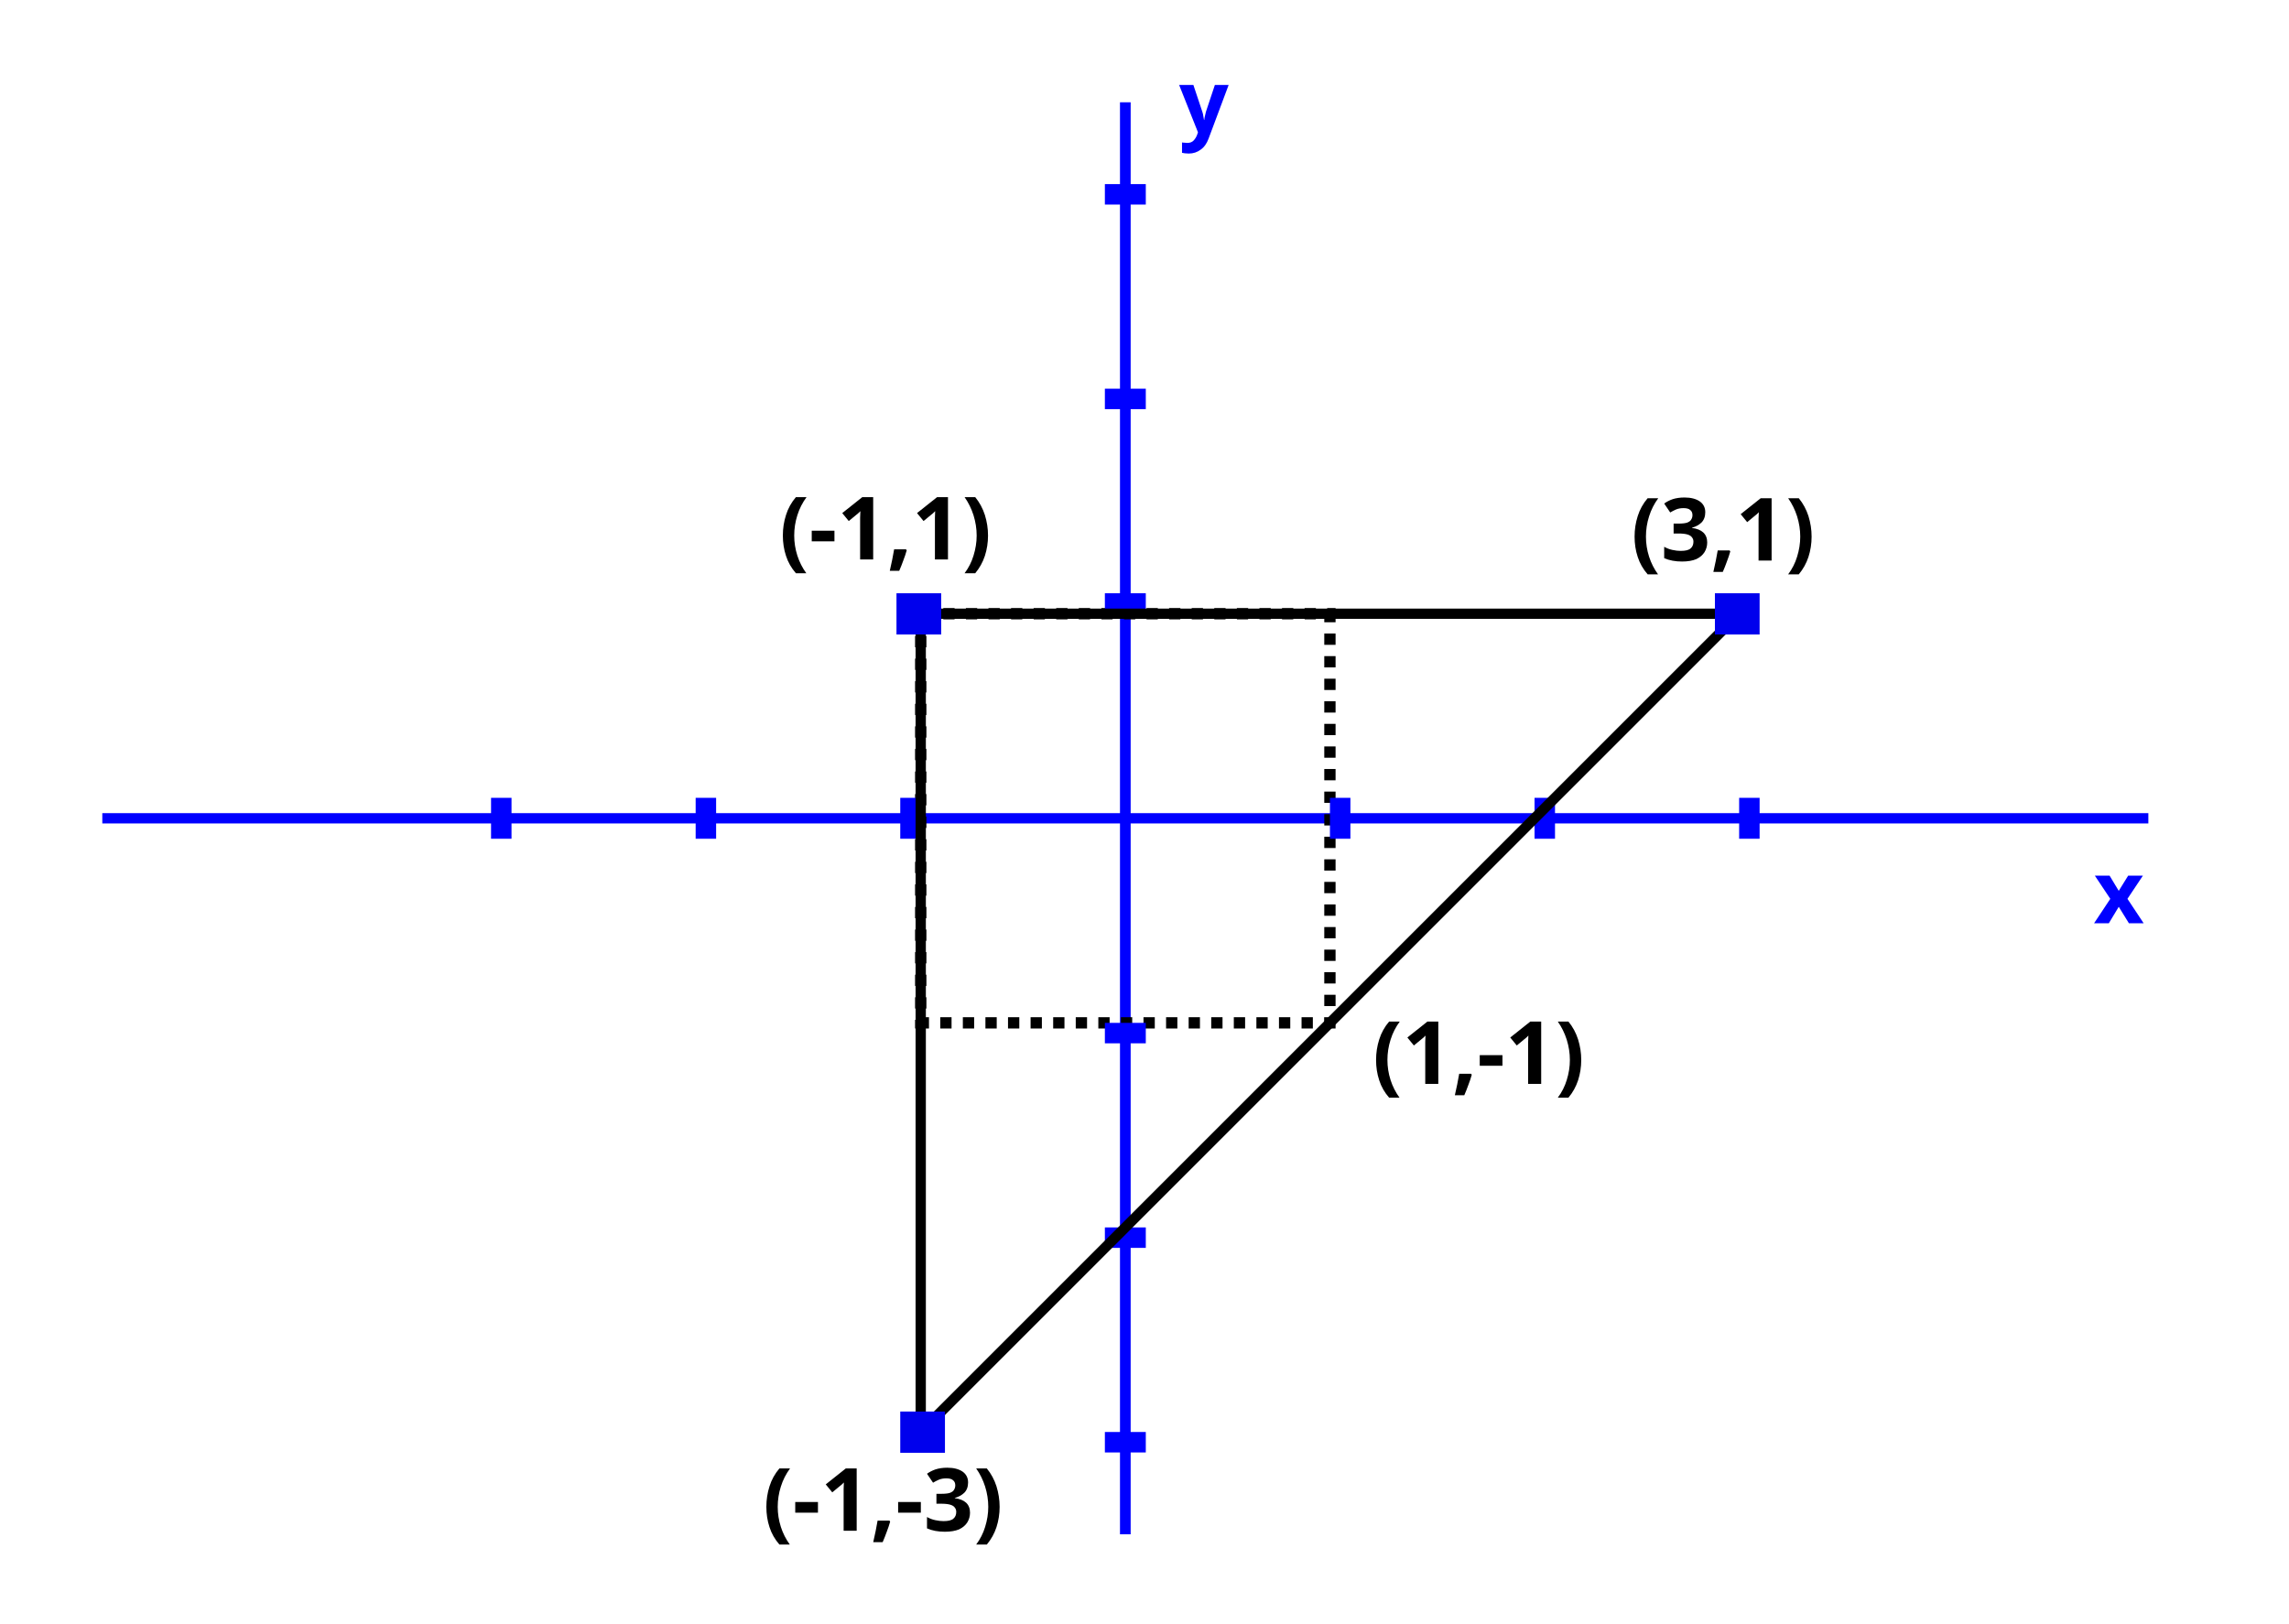
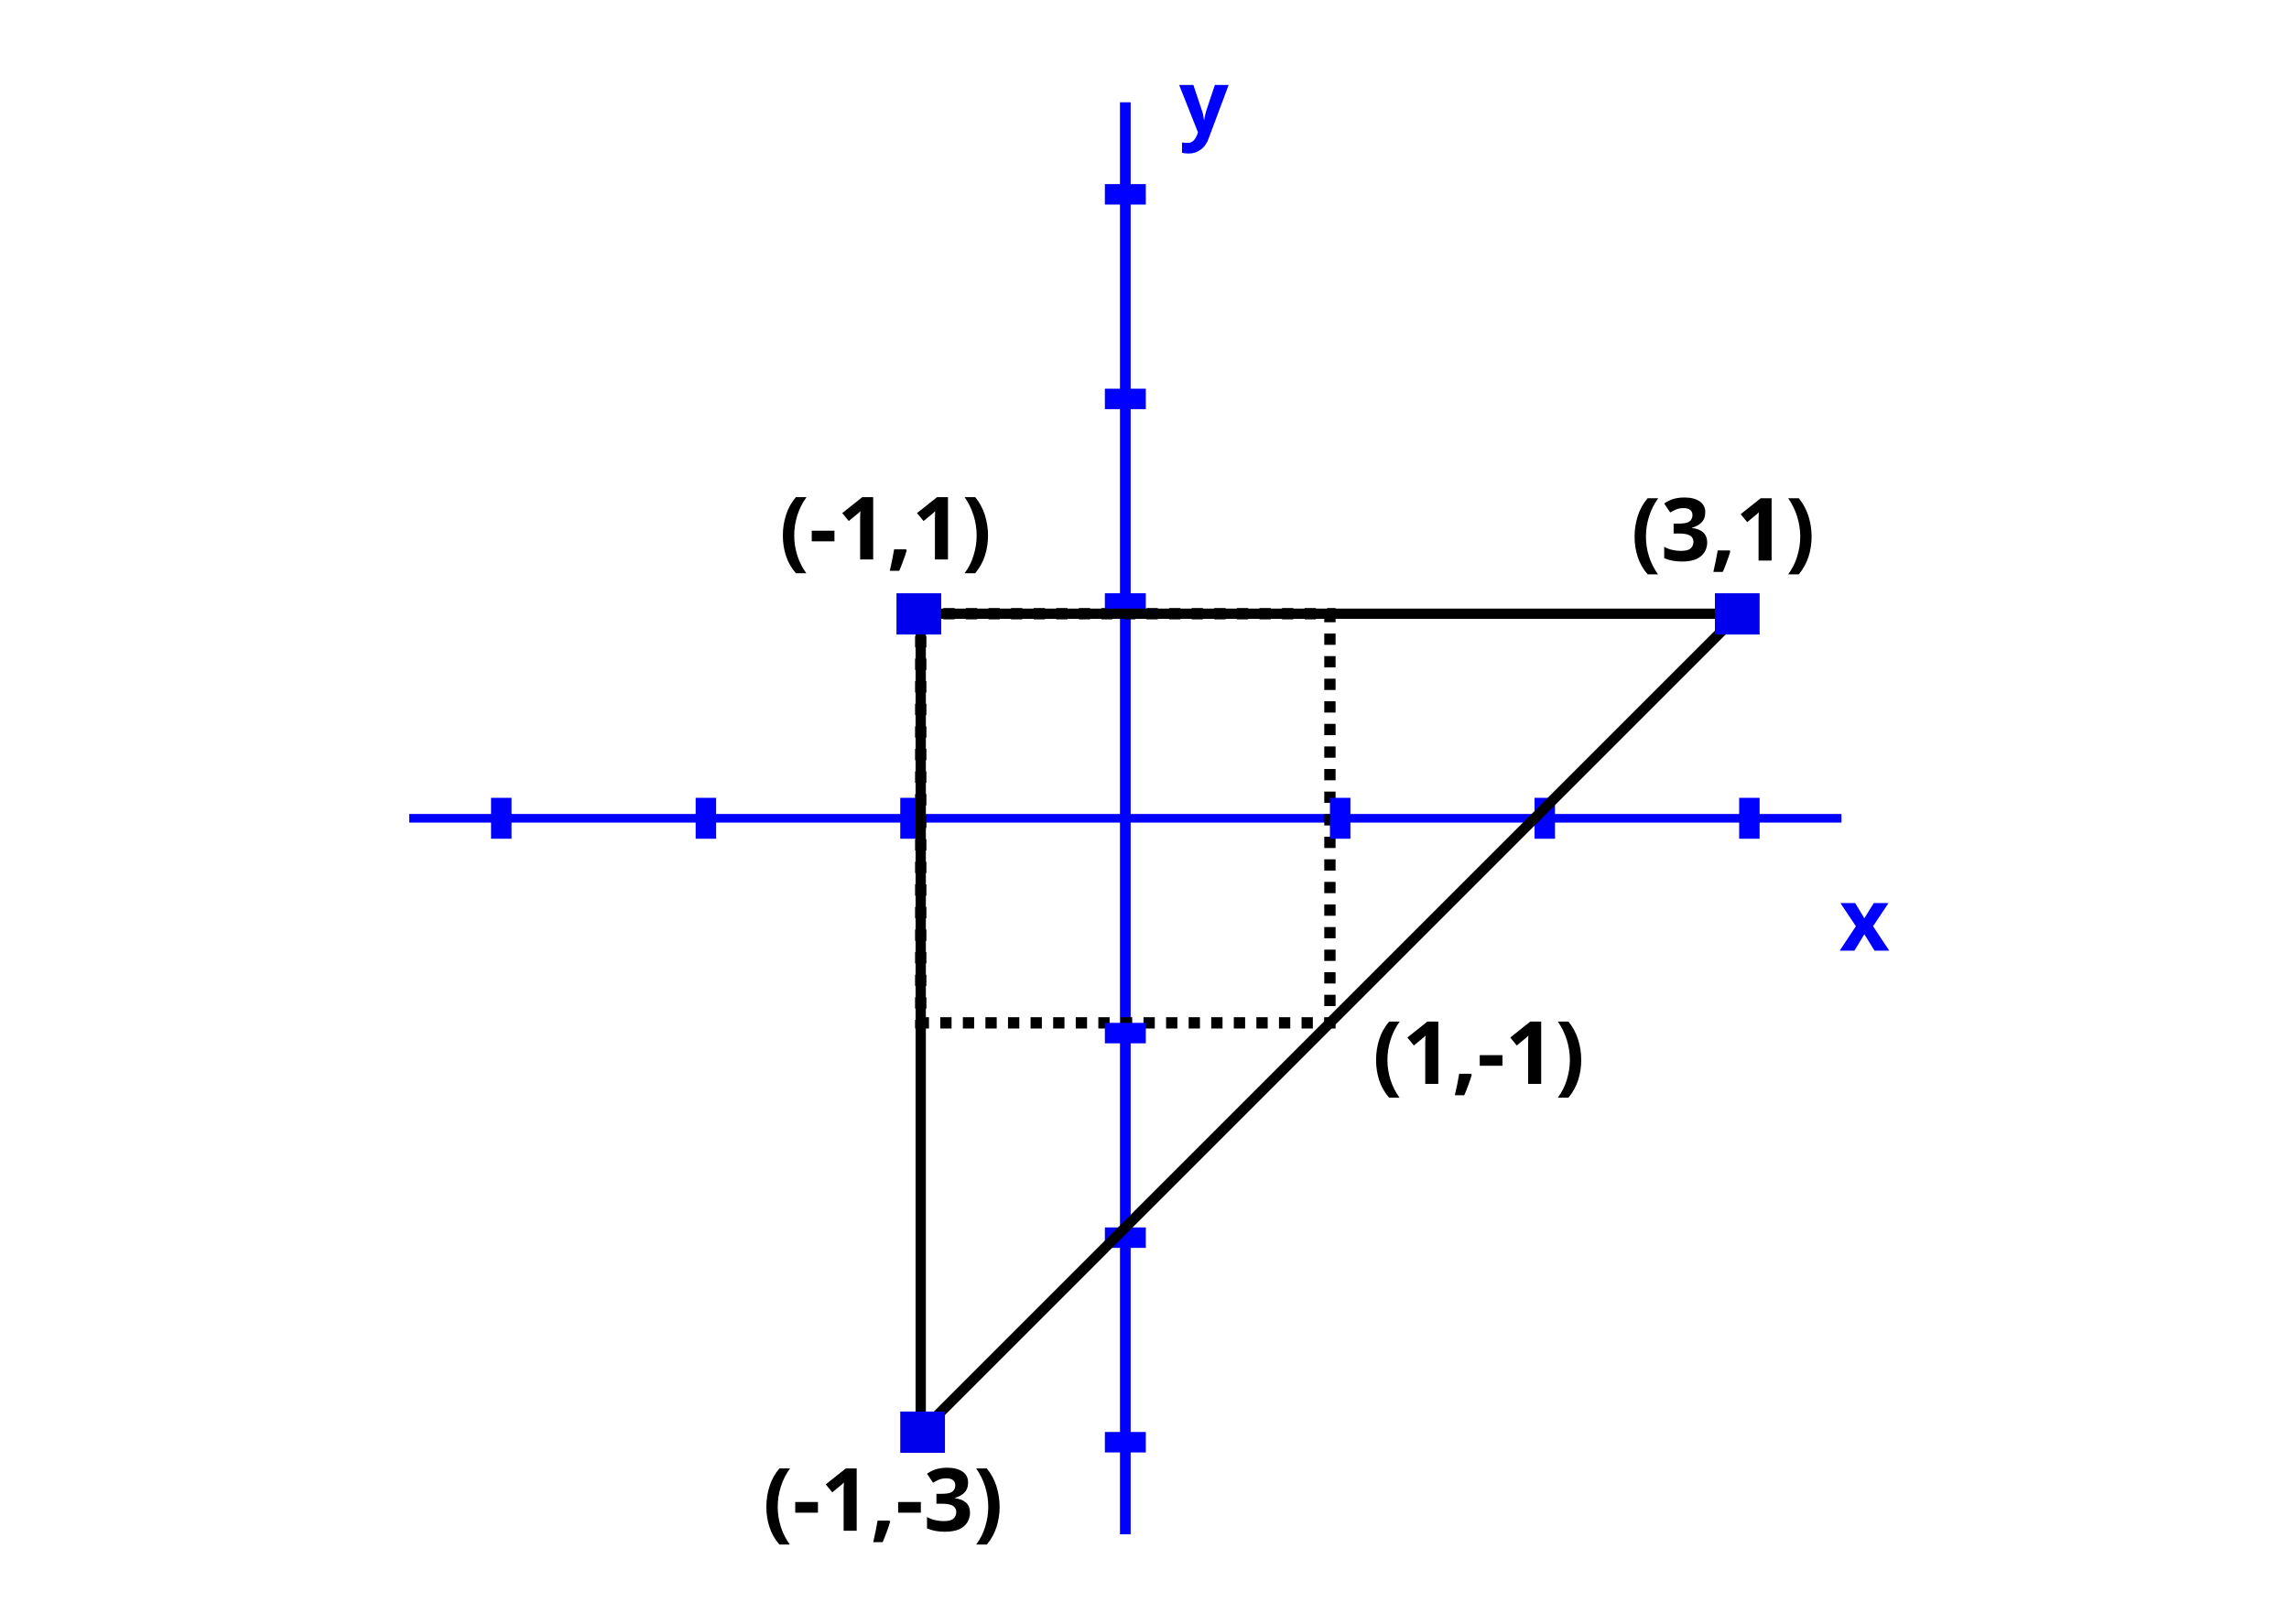
- <svg xmlns="http://www.w3.org/2000/svg" id="svg8" version="1.1" viewBox="0 0 148 105" height="105mm" width="148mm">
+ <svg xmlns="http://www.w3.org/2000/svg" width="148mm" height="105mm" viewBox="0 0 148 105" version="1.1" id="svg8">
  <defs id="defs2" />
  <g id="layer1">
-     <text id="text902" y="36.178" x="50.4" style="font-style:normal;font-weight:normal;font-size:10.583px;line-height:1.25;font-family:sans-serif;fill:#000000;fill-opacity:1;stroke:none;stroke-width:0.265" xml:space="preserve">
-       <tspan style="font-style:normal;font-variant:normal;font-weight:bold;font-stretch:normal;font-size:5.644px;font-family:sans-serif;-inkscape-font-specification:'sans-serif Bold';stroke-width:0.265" y="36.178" x="50.4" id="tspan900">(-1,1)</tspan>
+     <text xml:space="preserve" style="font-style:normal;font-weight:normal;font-size:10.583px;line-height:1.25;font-family:sans-serif;fill:#000000;fill-opacity:1;stroke:none;stroke-width:0.265" x="50.4" y="36.178" id="text902">
+       <tspan id="tspan900" x="50.4" y="36.178" style="font-style:normal;font-variant:normal;font-weight:bold;font-stretch:normal;font-size:5.644px;font-family:sans-serif;-inkscape-font-specification:'sans-serif Bold';stroke-width:0.265">(-1,1)</tspan>
    </text>
-     <text xml:space="preserve" style="font-style:normal;font-weight:normal;font-size:10.583px;line-height:1.25;font-family:sans-serif;fill:#000000;fill-opacity:1;stroke:none;stroke-width:0.265" x="105.469" y="36.249" id="text902-6">
-       <tspan id="tspan900-3" x="105.469" y="36.249" style="font-style:normal;font-variant:normal;font-weight:bold;font-stretch:normal;font-size:5.644px;font-family:sans-serif;-inkscape-font-specification:'sans-serif Bold';stroke-width:0.265">(3,1)</tspan>
+     <text id="text902-6" y="36.249" x="105.469" style="font-style:normal;font-weight:normal;font-size:10.583px;line-height:1.25;font-family:sans-serif;fill:#000000;fill-opacity:1;stroke:none;stroke-width:0.265" xml:space="preserve">
+       <tspan style="font-style:normal;font-variant:normal;font-weight:bold;font-stretch:normal;font-size:5.644px;font-family:sans-serif;-inkscape-font-specification:'sans-serif Bold';stroke-width:0.265" y="36.249" x="105.469" id="tspan900-3">(3,1)</tspan>
    </text>
-     <text xml:space="preserve" style="font-style:normal;font-weight:normal;font-size:10.583px;line-height:1.25;font-family:sans-serif;fill:#000000;fill-opacity:1;stroke:none;stroke-width:0.265" x="49.331" y="98.99" id="text902-5">
-       <tspan id="tspan900-9" x="49.331" y="98.99" style="font-style:normal;font-variant:normal;font-weight:bold;font-stretch:normal;font-size:5.644px;font-family:sans-serif;-inkscape-font-specification:'sans-serif Bold';stroke-width:0.265">(-1,-3)</tspan>
+     <text id="text902-5" y="98.99" x="49.331" style="font-style:normal;font-weight:normal;font-size:10.583px;line-height:1.25;font-family:sans-serif;fill:#000000;fill-opacity:1;stroke:none;stroke-width:0.265" xml:space="preserve">
+       <tspan style="font-style:normal;font-variant:normal;font-weight:bold;font-stretch:normal;font-size:5.644px;font-family:sans-serif;-inkscape-font-specification:'sans-serif Bold';stroke-width:0.265" y="98.99" x="49.331" id="tspan900-9">(-1,-3)</tspan>
    </text>
-     <text xml:space="preserve" style="font-style:normal;font-weight:normal;font-size:10.583px;line-height:1.25;font-family:sans-serif;fill:#000000;fill-opacity:1;stroke:none;stroke-width:0.265" x="88.754" y="70.09" id="text902-1">
-       <tspan id="tspan900-91" x="88.754" y="70.09" style="font-style:normal;font-variant:normal;font-weight:bold;font-stretch:normal;font-size:5.644px;font-family:sans-serif;-inkscape-font-specification:'sans-serif Bold';stroke-width:0.265">(1,-1)</tspan>
+     <text id="text902-1" y="70.09" x="88.754" style="font-style:normal;font-weight:normal;font-size:10.583px;line-height:1.25;font-family:sans-serif;fill:#000000;fill-opacity:1;stroke:none;stroke-width:0.265" xml:space="preserve">
+       <tspan style="font-style:normal;font-variant:normal;font-weight:bold;font-stretch:normal;font-size:5.644px;font-family:sans-serif;-inkscape-font-specification:'sans-serif Bold';stroke-width:0.265" y="70.09" x="88.754" id="tspan900-91">(1,-1)</tspan>
    </text>
-     <path id="path845" d="M 72.76,6.615 V 99.219" style="fill:none;stroke:#0000ff;stroke-width:0.69;stroke-linecap:butt;stroke-linejoin:miter;stroke-miterlimit:4;stroke-dasharray:none;stroke-opacity:1" />
-     <path id="path847" d="M 6.615,52.917 H 138.906" style="fill:none;stroke:#0000ff;stroke-width:0.665;stroke-linecap:butt;stroke-linejoin:miter;stroke-opacity:1;stroke-miterlimit:4;stroke-dasharray:none" />
-     <rect y="39.688" x="59.531" height="26.458" width="26.458" id="rect849" style="fill:none;stroke:#000000;stroke-width:0.73;stroke-miterlimit:4;stroke-dasharray:0.73, 0.73;stroke-dashoffset:0;stroke-opacity:1" />
-     <rect y="51.594" x="58.208" height="2.646" width="1.323" id="rect851" style="fill:#0000ff;fill-opacity:1;stroke:none;stroke-width:0.103;stroke-miterlimit:4;stroke-dasharray:0.103, 0.103;stroke-dashoffset:0;stroke-opacity:1" />
-     <rect style="fill:#0000ff;fill-opacity:1;stroke:none;stroke-width:0.103;stroke-miterlimit:4;stroke-dasharray:0.103, 0.103;stroke-dashoffset:0;stroke-opacity:1" id="rect851-0" width="1.323" height="2.646" x="44.979" y="51.594" />
-     <rect y="51.594" x="31.75" height="2.646" width="1.323" id="rect851-0-1" style="fill:#0000ff;fill-opacity:1;stroke:none;stroke-width:0.103;stroke-miterlimit:4;stroke-dasharray:0.103, 0.103;stroke-dashoffset:0;stroke-opacity:1" />
-     <rect style="fill:#0000ff;fill-opacity:1;stroke:none;stroke-width:0.103;stroke-miterlimit:4;stroke-dasharray:0.103, 0.103;stroke-dashoffset:0;stroke-opacity:1" id="rect851-0-1-7" width="1.323" height="2.646" x="85.99" y="51.594" />
-     <rect y="51.594" x="99.219" height="2.646" width="1.323" id="rect851-0-1-7-3" style="fill:#0000ff;fill-opacity:1;stroke:none;stroke-width:0.103;stroke-miterlimit:4;stroke-dasharray:0.103, 0.103;stroke-dashoffset:0;stroke-opacity:1" />
-     <rect style="fill:#0000ff;fill-opacity:1;stroke:none;stroke-width:0.103;stroke-miterlimit:4;stroke-dasharray:0.103, 0.103;stroke-dashoffset:0;stroke-opacity:1" id="rect851-0-1-7-3-0" width="1.323" height="2.646" x="112.448" y="51.594" />
-     <rect y="66.146" x="71.438" height="1.323" width="2.646" id="rect928" style="fill:#0000ff;fill-opacity:1;stroke:none;stroke-width:0.298;stroke-miterlimit:4;stroke-dasharray:0.298, 0.298;stroke-dashoffset:0;stroke-opacity:1" />
-     <rect style="fill:#0000ff;fill-opacity:1;stroke:none;stroke-width:0.298;stroke-miterlimit:4;stroke-dasharray:0.298, 0.298;stroke-dashoffset:0;stroke-opacity:1" id="rect928-7" width="2.646" height="1.323" x="71.438" y="79.375" />
-     <rect y="92.604" x="71.438" height="1.323" width="2.646" id="rect928-7-3" style="fill:#0000ff;fill-opacity:1;stroke:none;stroke-width:0.298;stroke-miterlimit:4;stroke-dasharray:0.298, 0.298;stroke-dashoffset:0;stroke-opacity:1" />
-     <rect style="fill:#0000ff;fill-opacity:1;stroke:none;stroke-width:0.298;stroke-miterlimit:4;stroke-dasharray:0.298, 0.298;stroke-dashoffset:0;stroke-opacity:1" id="rect928-7-3-5" width="2.646" height="1.323" x="71.438" y="38.365" />
-     <rect y="25.135" x="71.438" height="1.323" width="2.646" id="rect928-7-3-5-0" style="fill:#0000ff;fill-opacity:1;stroke:none;stroke-width:0.298;stroke-miterlimit:4;stroke-dasharray:0.298, 0.298;stroke-dashoffset:0;stroke-opacity:1" />
-     <rect style="fill:#0000ff;fill-opacity:1;stroke:none;stroke-width:0.298;stroke-miterlimit:4;stroke-dasharray:0.298, 0.298;stroke-dashoffset:0;stroke-opacity:1" id="rect928-7-3-5-0-8" width="2.646" height="1.323" x="71.438" y="11.906" />
-     <text id="text902-6-5" y="8.574" x="76.238" style="font-style:normal;font-weight:normal;font-size:10.583px;line-height:1.25;font-family:sans-serif;fill:#0000ff;fill-opacity:1;stroke:none;stroke-width:0.265;" xml:space="preserve">
-       <tspan style="font-style:normal;font-variant:normal;font-weight:bold;font-stretch:normal;font-size:5.644px;font-family:sans-serif;-inkscape-font-specification:'sans-serif Bold';stroke-width:0.265;fill:#0000ff;fill-opacity:1;" y="8.574" x="76.238" id="tspan900-3-8">y</tspan>
+     <path style="fill:none;stroke:#0000ff;stroke-width:0.69;stroke-linecap:butt;stroke-linejoin:miter;stroke-miterlimit:4;stroke-dasharray:none;stroke-opacity:1" d="M 72.76,6.615 V 99.219" id="path845" />
+     <path style="fill:none;stroke:#0000ff;stroke-width:0.556;stroke-linecap:butt;stroke-linejoin:miter;stroke-miterlimit:4;stroke-dasharray:none;stroke-opacity:1" d="M 26.458,52.917 H 119.062" id="path847" />
+     <rect style="fill:none;stroke:#000000;stroke-width:0.73;stroke-miterlimit:4;stroke-dasharray:0.73, 0.73;stroke-dashoffset:0;stroke-opacity:1" id="rect849" width="26.458" height="26.458" x="59.531" y="39.688" />
+     <rect style="fill:#0000ff;fill-opacity:1;stroke:none;stroke-width:0.103;stroke-miterlimit:4;stroke-dasharray:0.103, 0.103;stroke-dashoffset:0;stroke-opacity:1" id="rect851" width="1.323" height="2.646" x="58.208" y="51.594" />
+     <rect y="51.594" x="44.979" height="2.646" width="1.323" id="rect851-0" style="fill:#0000ff;fill-opacity:1;stroke:none;stroke-width:0.103;stroke-miterlimit:4;stroke-dasharray:0.103, 0.103;stroke-dashoffset:0;stroke-opacity:1" />
+     <rect style="fill:#0000ff;fill-opacity:1;stroke:none;stroke-width:0.103;stroke-miterlimit:4;stroke-dasharray:0.103, 0.103;stroke-dashoffset:0;stroke-opacity:1" id="rect851-0-1" width="1.323" height="2.646" x="31.75" y="51.594" />
+     <rect y="51.594" x="85.99" height="2.646" width="1.323" id="rect851-0-1-7" style="fill:#0000ff;fill-opacity:1;stroke:none;stroke-width:0.103;stroke-miterlimit:4;stroke-dasharray:0.103, 0.103;stroke-dashoffset:0;stroke-opacity:1" />
+     <rect style="fill:#0000ff;fill-opacity:1;stroke:none;stroke-width:0.103;stroke-miterlimit:4;stroke-dasharray:0.103, 0.103;stroke-dashoffset:0;stroke-opacity:1" id="rect851-0-1-7-3" width="1.323" height="2.646" x="99.219" y="51.594" />
+     <rect y="51.594" x="112.448" height="2.646" width="1.323" id="rect851-0-1-7-3-0" style="fill:#0000ff;fill-opacity:1;stroke:none;stroke-width:0.103;stroke-miterlimit:4;stroke-dasharray:0.103, 0.103;stroke-dashoffset:0;stroke-opacity:1" />
+     <rect style="fill:#0000ff;fill-opacity:1;stroke:none;stroke-width:0.298;stroke-miterlimit:4;stroke-dasharray:0.298, 0.298;stroke-dashoffset:0;stroke-opacity:1" id="rect928" width="2.646" height="1.323" x="71.438" y="66.146" />
+     <rect y="79.375" x="71.438" height="1.323" width="2.646" id="rect928-7" style="fill:#0000ff;fill-opacity:1;stroke:none;stroke-width:0.298;stroke-miterlimit:4;stroke-dasharray:0.298, 0.298;stroke-dashoffset:0;stroke-opacity:1" />
+     <rect style="fill:#0000ff;fill-opacity:1;stroke:none;stroke-width:0.298;stroke-miterlimit:4;stroke-dasharray:0.298, 0.298;stroke-dashoffset:0;stroke-opacity:1" id="rect928-7-3" width="2.646" height="1.323" x="71.438" y="92.604" />
+     <rect y="38.365" x="71.438" height="1.323" width="2.646" id="rect928-7-3-5" style="fill:#0000ff;fill-opacity:1;stroke:none;stroke-width:0.298;stroke-miterlimit:4;stroke-dasharray:0.298, 0.298;stroke-dashoffset:0;stroke-opacity:1" />
+     <rect style="fill:#0000ff;fill-opacity:1;stroke:none;stroke-width:0.298;stroke-miterlimit:4;stroke-dasharray:0.298, 0.298;stroke-dashoffset:0;stroke-opacity:1" id="rect928-7-3-5-0" width="2.646" height="1.323" x="71.438" y="25.135" />
+     <rect y="11.906" x="71.438" height="1.323" width="2.646" id="rect928-7-3-5-0-8" style="fill:#0000ff;fill-opacity:1;stroke:none;stroke-width:0.298;stroke-miterlimit:4;stroke-dasharray:0.298, 0.298;stroke-dashoffset:0;stroke-opacity:1" />
+     <text xml:space="preserve" style="font-style:normal;font-weight:normal;font-size:10.583px;line-height:1.25;font-family:sans-serif;fill:#0000ff;fill-opacity:1;stroke:none;stroke-width:0.265;" x="76.238" y="8.574" id="text902-6-5">
+       <tspan id="tspan900-3-8" x="76.238" y="8.574" style="font-style:normal;font-variant:normal;font-weight:bold;font-stretch:normal;font-size:5.644px;font-family:sans-serif;-inkscape-font-specification:'sans-serif Bold';stroke-width:0.265;fill:#0000ff;fill-opacity:1;">y</tspan>
    </text>
-     <text xml:space="preserve" style="font-style:normal;font-weight:normal;font-size:10.583px;line-height:1.25;font-family:sans-serif;fill:#0000ff;fill-opacity:1;stroke:none;stroke-width:0.265" x="135.369" y="59.701" id="text902-6-5-5">
-       <tspan id="tspan900-3-8-7" x="135.369" y="59.701" style="font-style:normal;font-variant:normal;font-weight:bold;font-stretch:normal;font-size:5.644px;font-family:sans-serif;-inkscape-font-specification:'sans-serif Bold';fill:#0000ff;fill-opacity:1;stroke-width:0.265">x</tspan>
+     <text id="text902-6-5-5" y="61.48" x="118.919" style="font-style:normal;font-weight:normal;font-size:10.583px;line-height:1.25;font-family:sans-serif;fill:#0000ff;fill-opacity:1;stroke:none;stroke-width:0.265" xml:space="preserve">
+       <tspan style="font-style:normal;font-variant:normal;font-weight:bold;font-stretch:normal;font-size:5.644px;font-family:sans-serif;-inkscape-font-specification:'sans-serif Bold';fill:#0000ff;fill-opacity:1;stroke-width:0.265" y="61.48" x="118.919" id="tspan900-3-8-7">x</tspan>
    </text>
-     <path id="path1056" d="M 59.531,39.688 H 112.448 L 59.531,92.604 Z" style="fill:none;stroke:#000000;stroke-width:0.665;stroke-linecap:butt;stroke-linejoin:miter;stroke-opacity:1;stroke-miterlimit:4;stroke-dasharray:none" />
-     <rect style="fill:#0000ed;fill-opacity:1;stroke:none;stroke-width:0.665;stroke-miterlimit:4;stroke-dasharray:none;stroke-dashoffset:0" id="rect968-2" width="2.89" height="2.668" x="58.208" y="91.281" />
-     <rect y="38.365" x="57.964" height="2.668" width="2.89" id="rect968" style="fill:#0000ed;fill-opacity:1;stroke:none;stroke-width:0.665;stroke-miterlimit:4;stroke-dasharray:none;stroke-dashoffset:0" />
-     <rect y="38.365" x="110.881" height="2.668" width="2.89" id="rect968-2-8" style="fill:#0000ed;fill-opacity:1;stroke:none;stroke-width:0.665;stroke-miterlimit:4;stroke-dasharray:none;stroke-dashoffset:0" />
+     <path style="fill:none;stroke:#000000;stroke-width:0.665;stroke-linecap:butt;stroke-linejoin:miter;stroke-opacity:1;stroke-miterlimit:4;stroke-dasharray:none" d="M 59.531,39.688 H 112.448 L 59.531,92.604 Z" id="path1056" />
+     <rect y="91.281" x="58.208" height="2.668" width="2.89" id="rect968-2" style="fill:#0000ed;fill-opacity:1;stroke:none;stroke-width:0.665;stroke-miterlimit:4;stroke-dasharray:none;stroke-dashoffset:0" />
+     <rect style="fill:#0000ed;fill-opacity:1;stroke:none;stroke-width:0.665;stroke-miterlimit:4;stroke-dasharray:none;stroke-dashoffset:0" id="rect968" width="2.89" height="2.668" x="57.964" y="38.365" />
+     <rect style="fill:#0000ed;fill-opacity:1;stroke:none;stroke-width:0.665;stroke-miterlimit:4;stroke-dasharray:none;stroke-dashoffset:0" id="rect968-2-8" width="2.89" height="2.668" x="110.881" y="38.365" />
  </g>
</svg>
